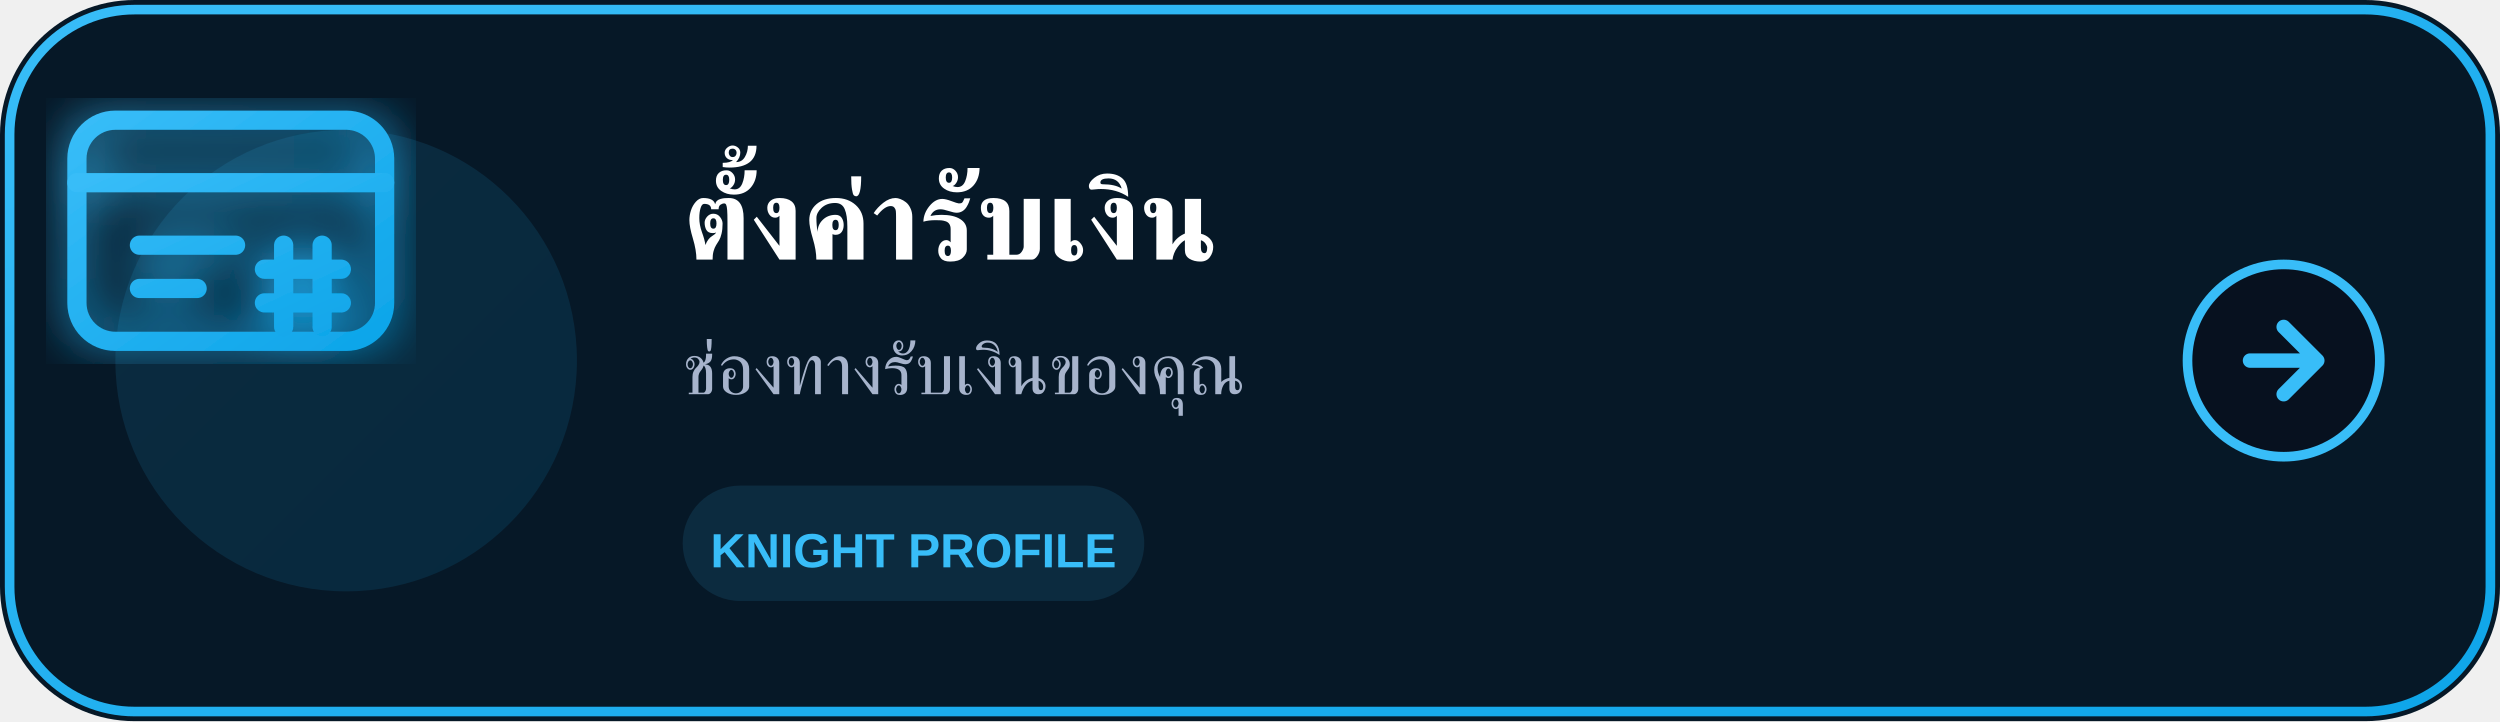
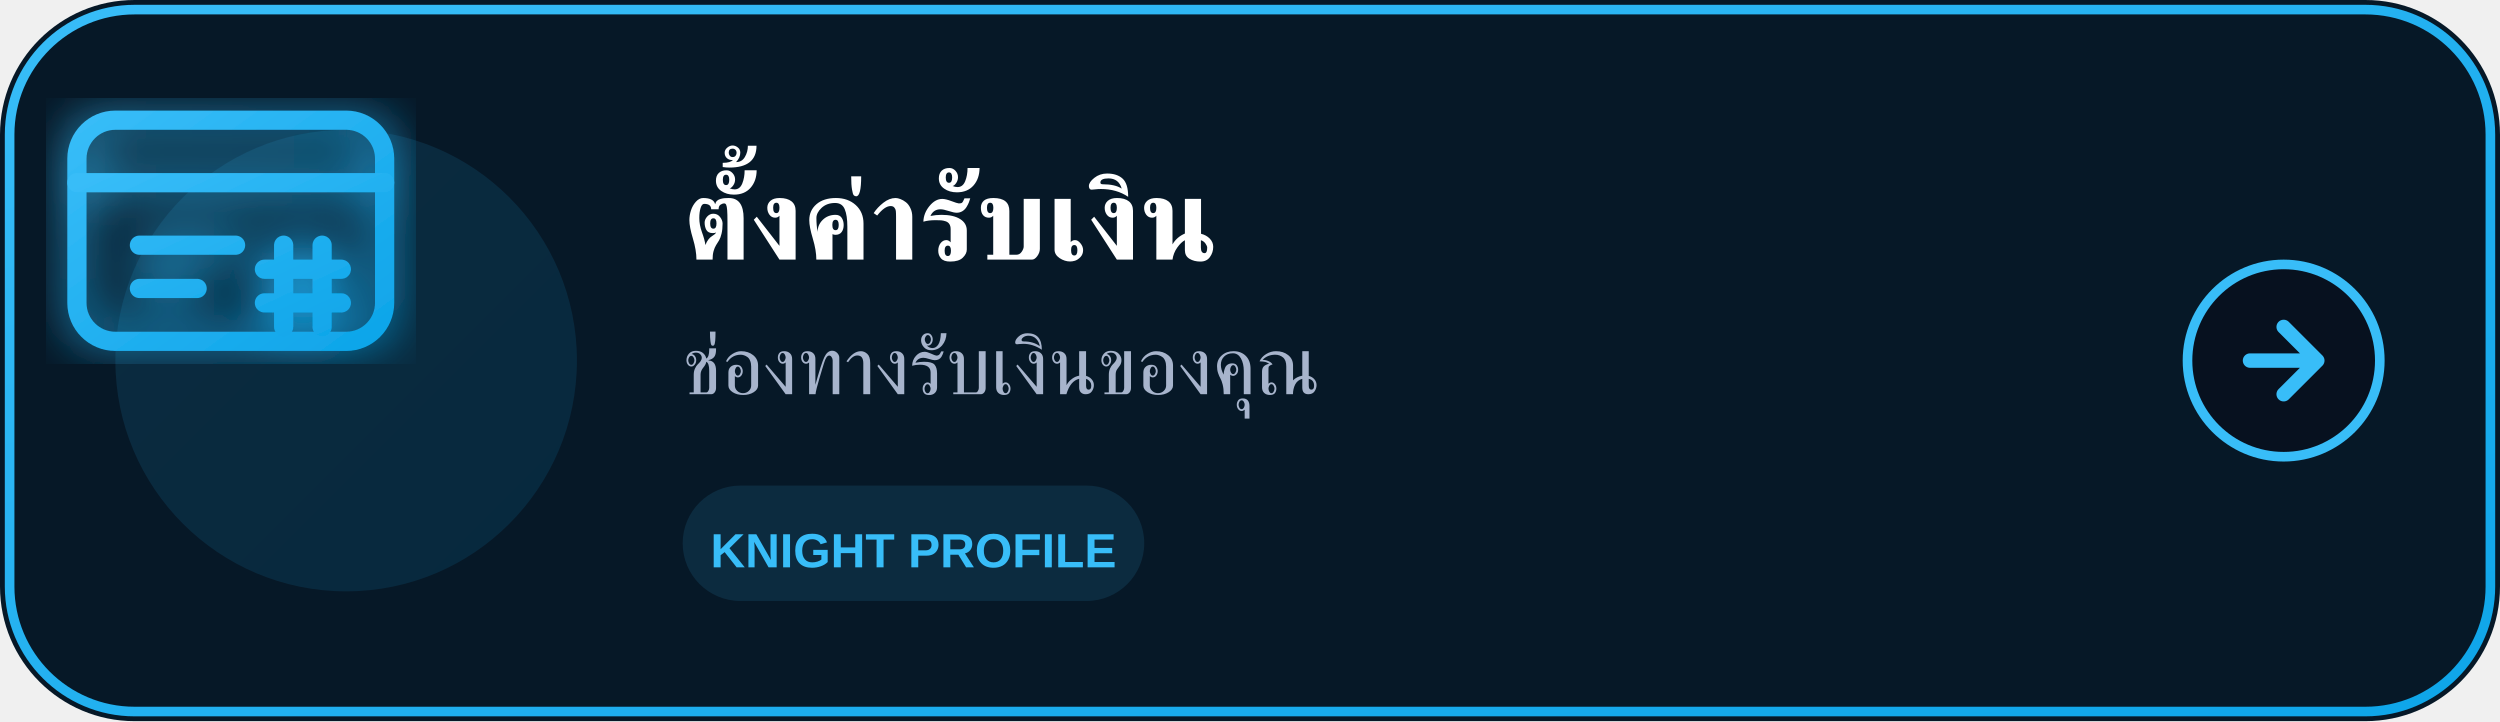
<svg xmlns="http://www.w3.org/2000/svg" viewBox="0 0 520 150">
  <defs>
    <linearGradient id="g" x1="0" y1="0" x2="1" y2="1">
      <stop stop-color="#38BDF8" />
      <stop offset="1" stop-color="#0EA5E9" />
    </linearGradient>
    <filter id="glow">
      <feGaussianBlur stdDeviation="5" result="b" />
      <feMerge>
        <feMergeNode in="b" />
        <feMergeNode in="SourceGraphic" />
      </feMerge>
    </filter>
  </defs>
  <rect width="520" height="150" rx="28" fill="#061827" />
  <rect x="2" y="2" width="516" height="146" rx="26" fill="none" stroke="url(#g)" stroke-width="2" />
  <circle cx="72" cy="75" r="48" fill="url(#g)" opacity=".12" />
  <g filter="url(#glow)">
    <rect x="16" y="25" width="64" height="46" rx="8" fill="none" stroke="url(#g)" stroke-width="4" />
    <path d="M16 38h64M29 51h20M29 60h12M59 51v17M67 51v17M55 56h16M55 63h16" stroke="url(#g)" stroke-width="4" stroke-linecap="round" />
  </g>
  <text x="142" y="54" fill="#fff" font-family="Arial,sans-serif" font-size="24" font-weight="900">ตั้งค่ารับเงิน</text>
-   <text x="142" y="82" fill="#A7B4CC" font-family="Arial,sans-serif" font-size="15">ช่องทางรับเงินของคุณ</text>
+   <text x="142" y="82" fill="#A7B4CC" font-family="Arial,sans-serif" font-size="17">ช่องทางรับเงินของคุณ</text>
  <rect x="142" y="101" width="96" height="24" rx="12" fill="#38BDF8" opacity=".12" />
  <text x="190" y="118" text-anchor="middle" fill="#38BDF8" font-family="Arial,sans-serif" font-size="10" font-weight="800">KNIGHT PROFILE</text>
  <circle cx="475" cy="75" r="20" fill="#07111F" stroke="#38BDF8" stroke-width="2" />
  <path d="M468 75h12M475 68l7 7-7 7" stroke="#38BDF8" stroke-width="3" fill="none" stroke-linecap="round" stroke-linejoin="round" />
</svg>
